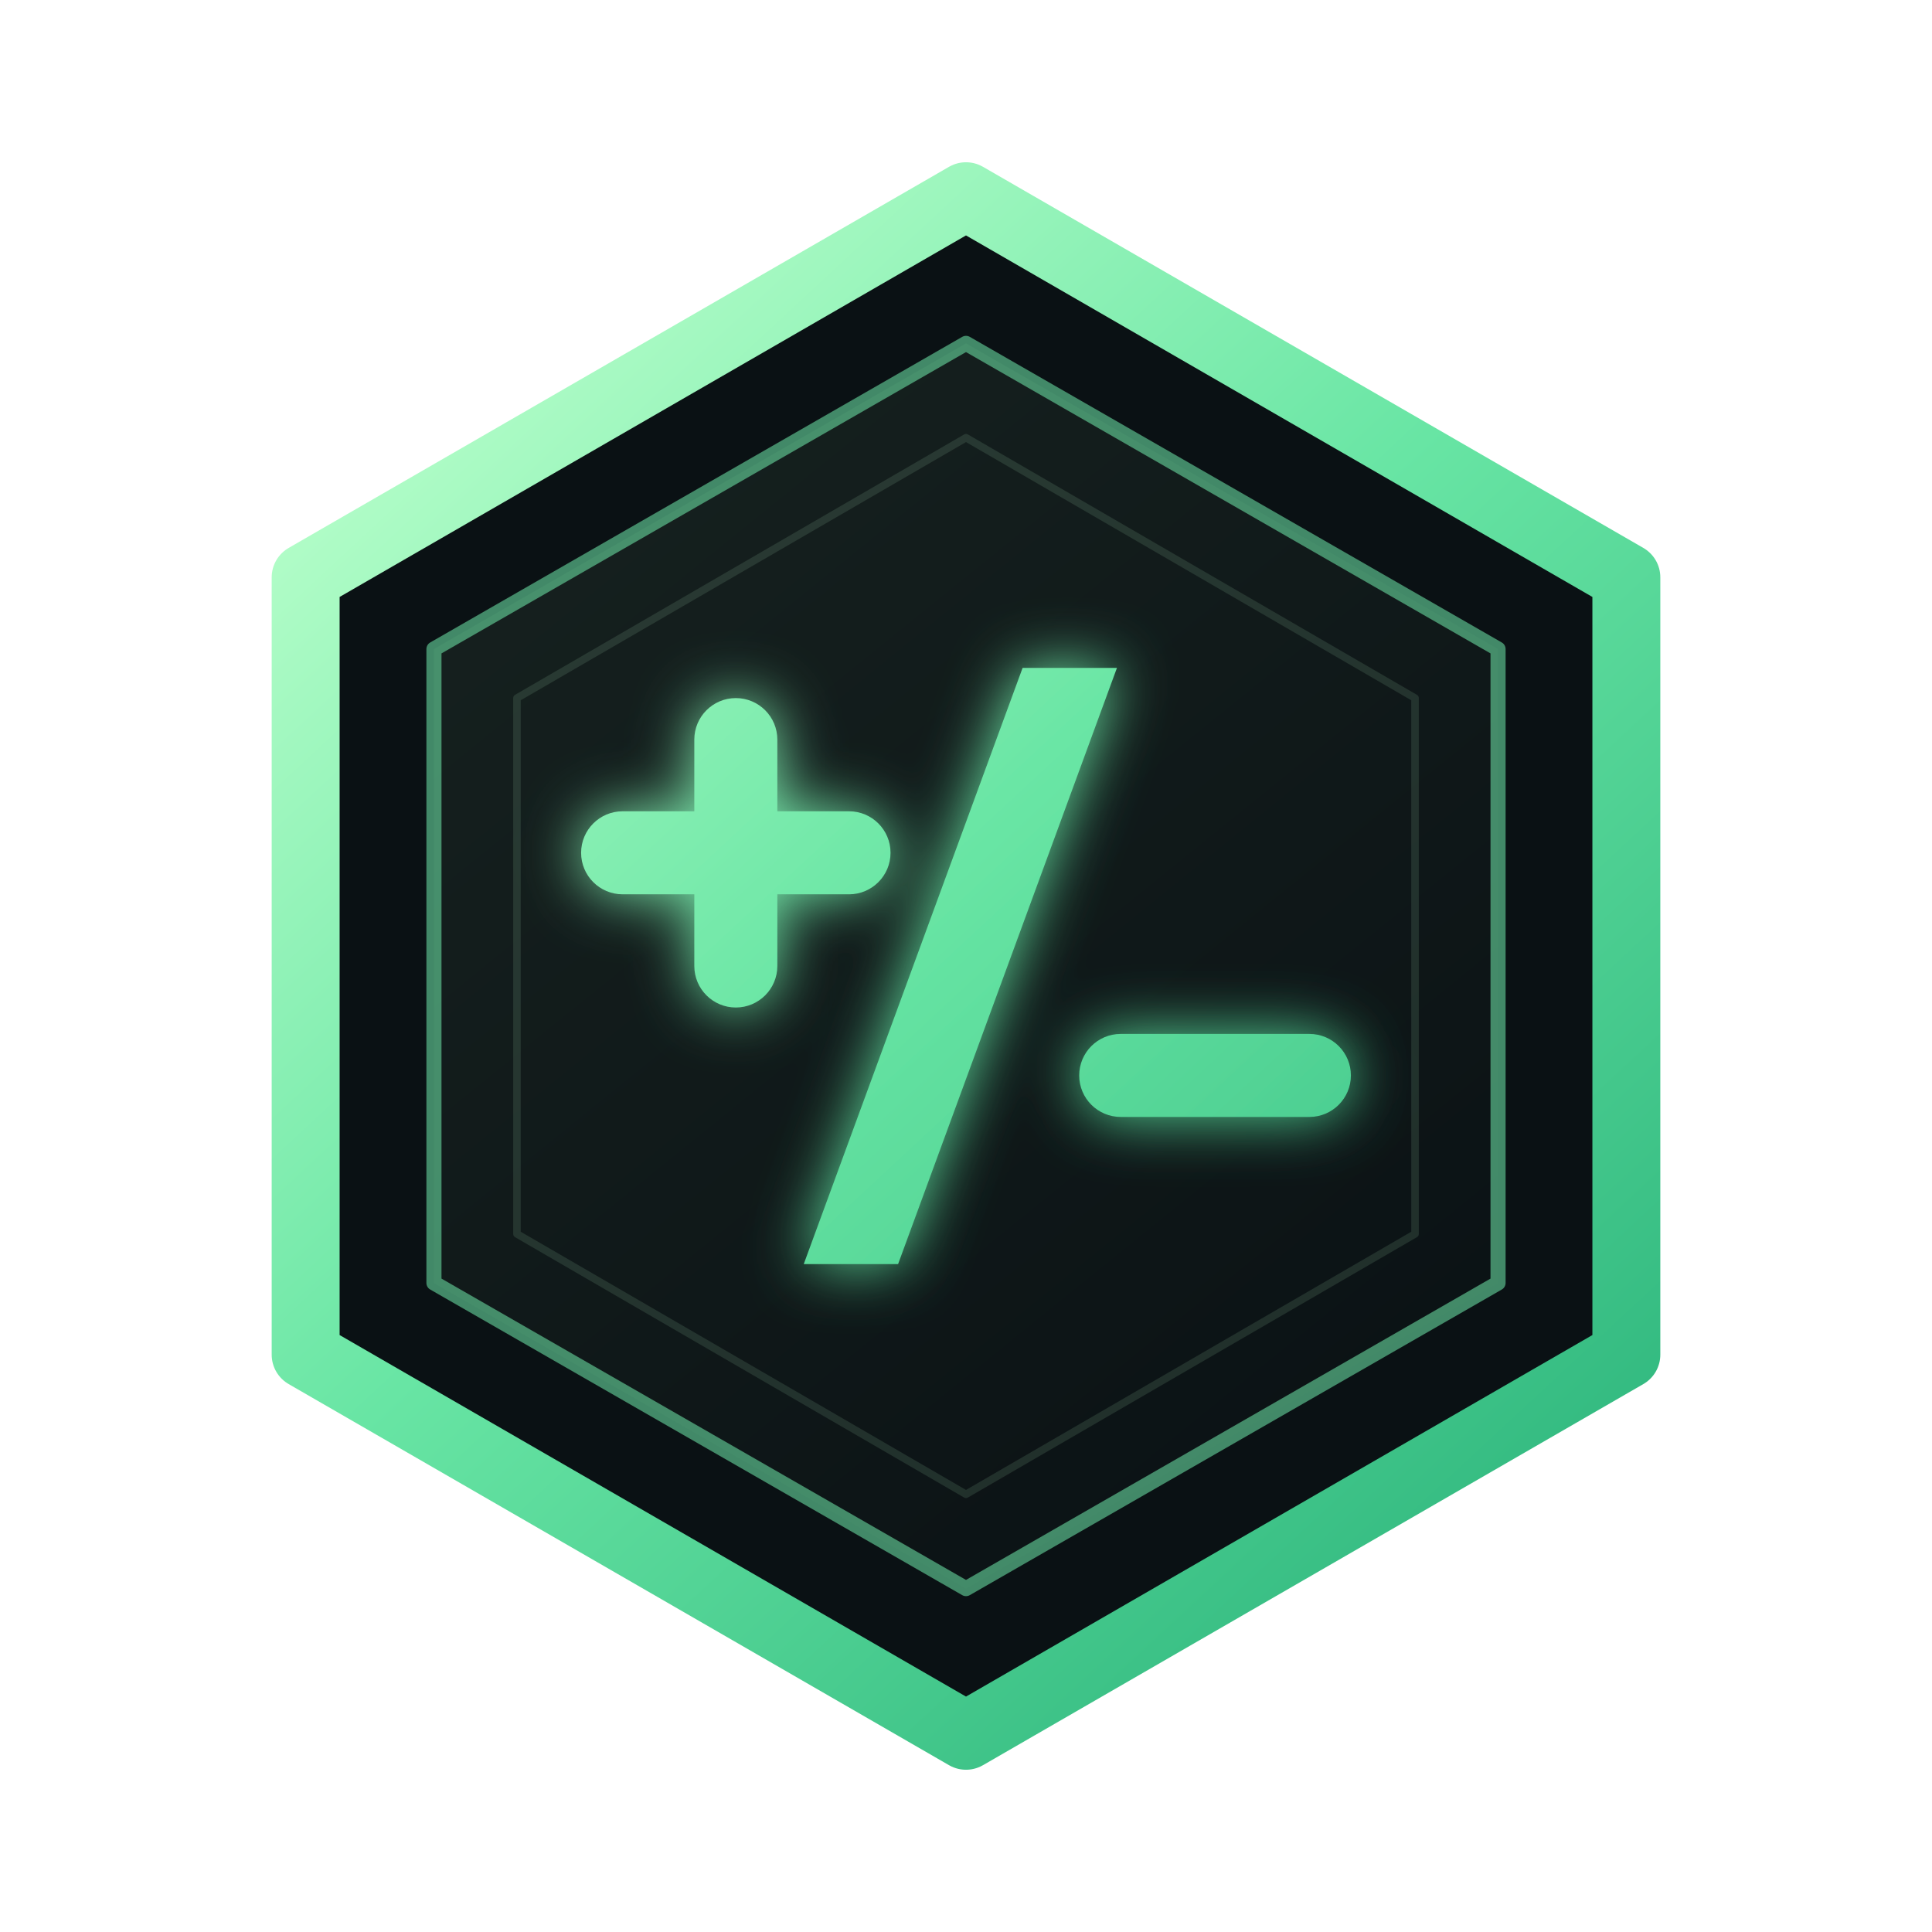
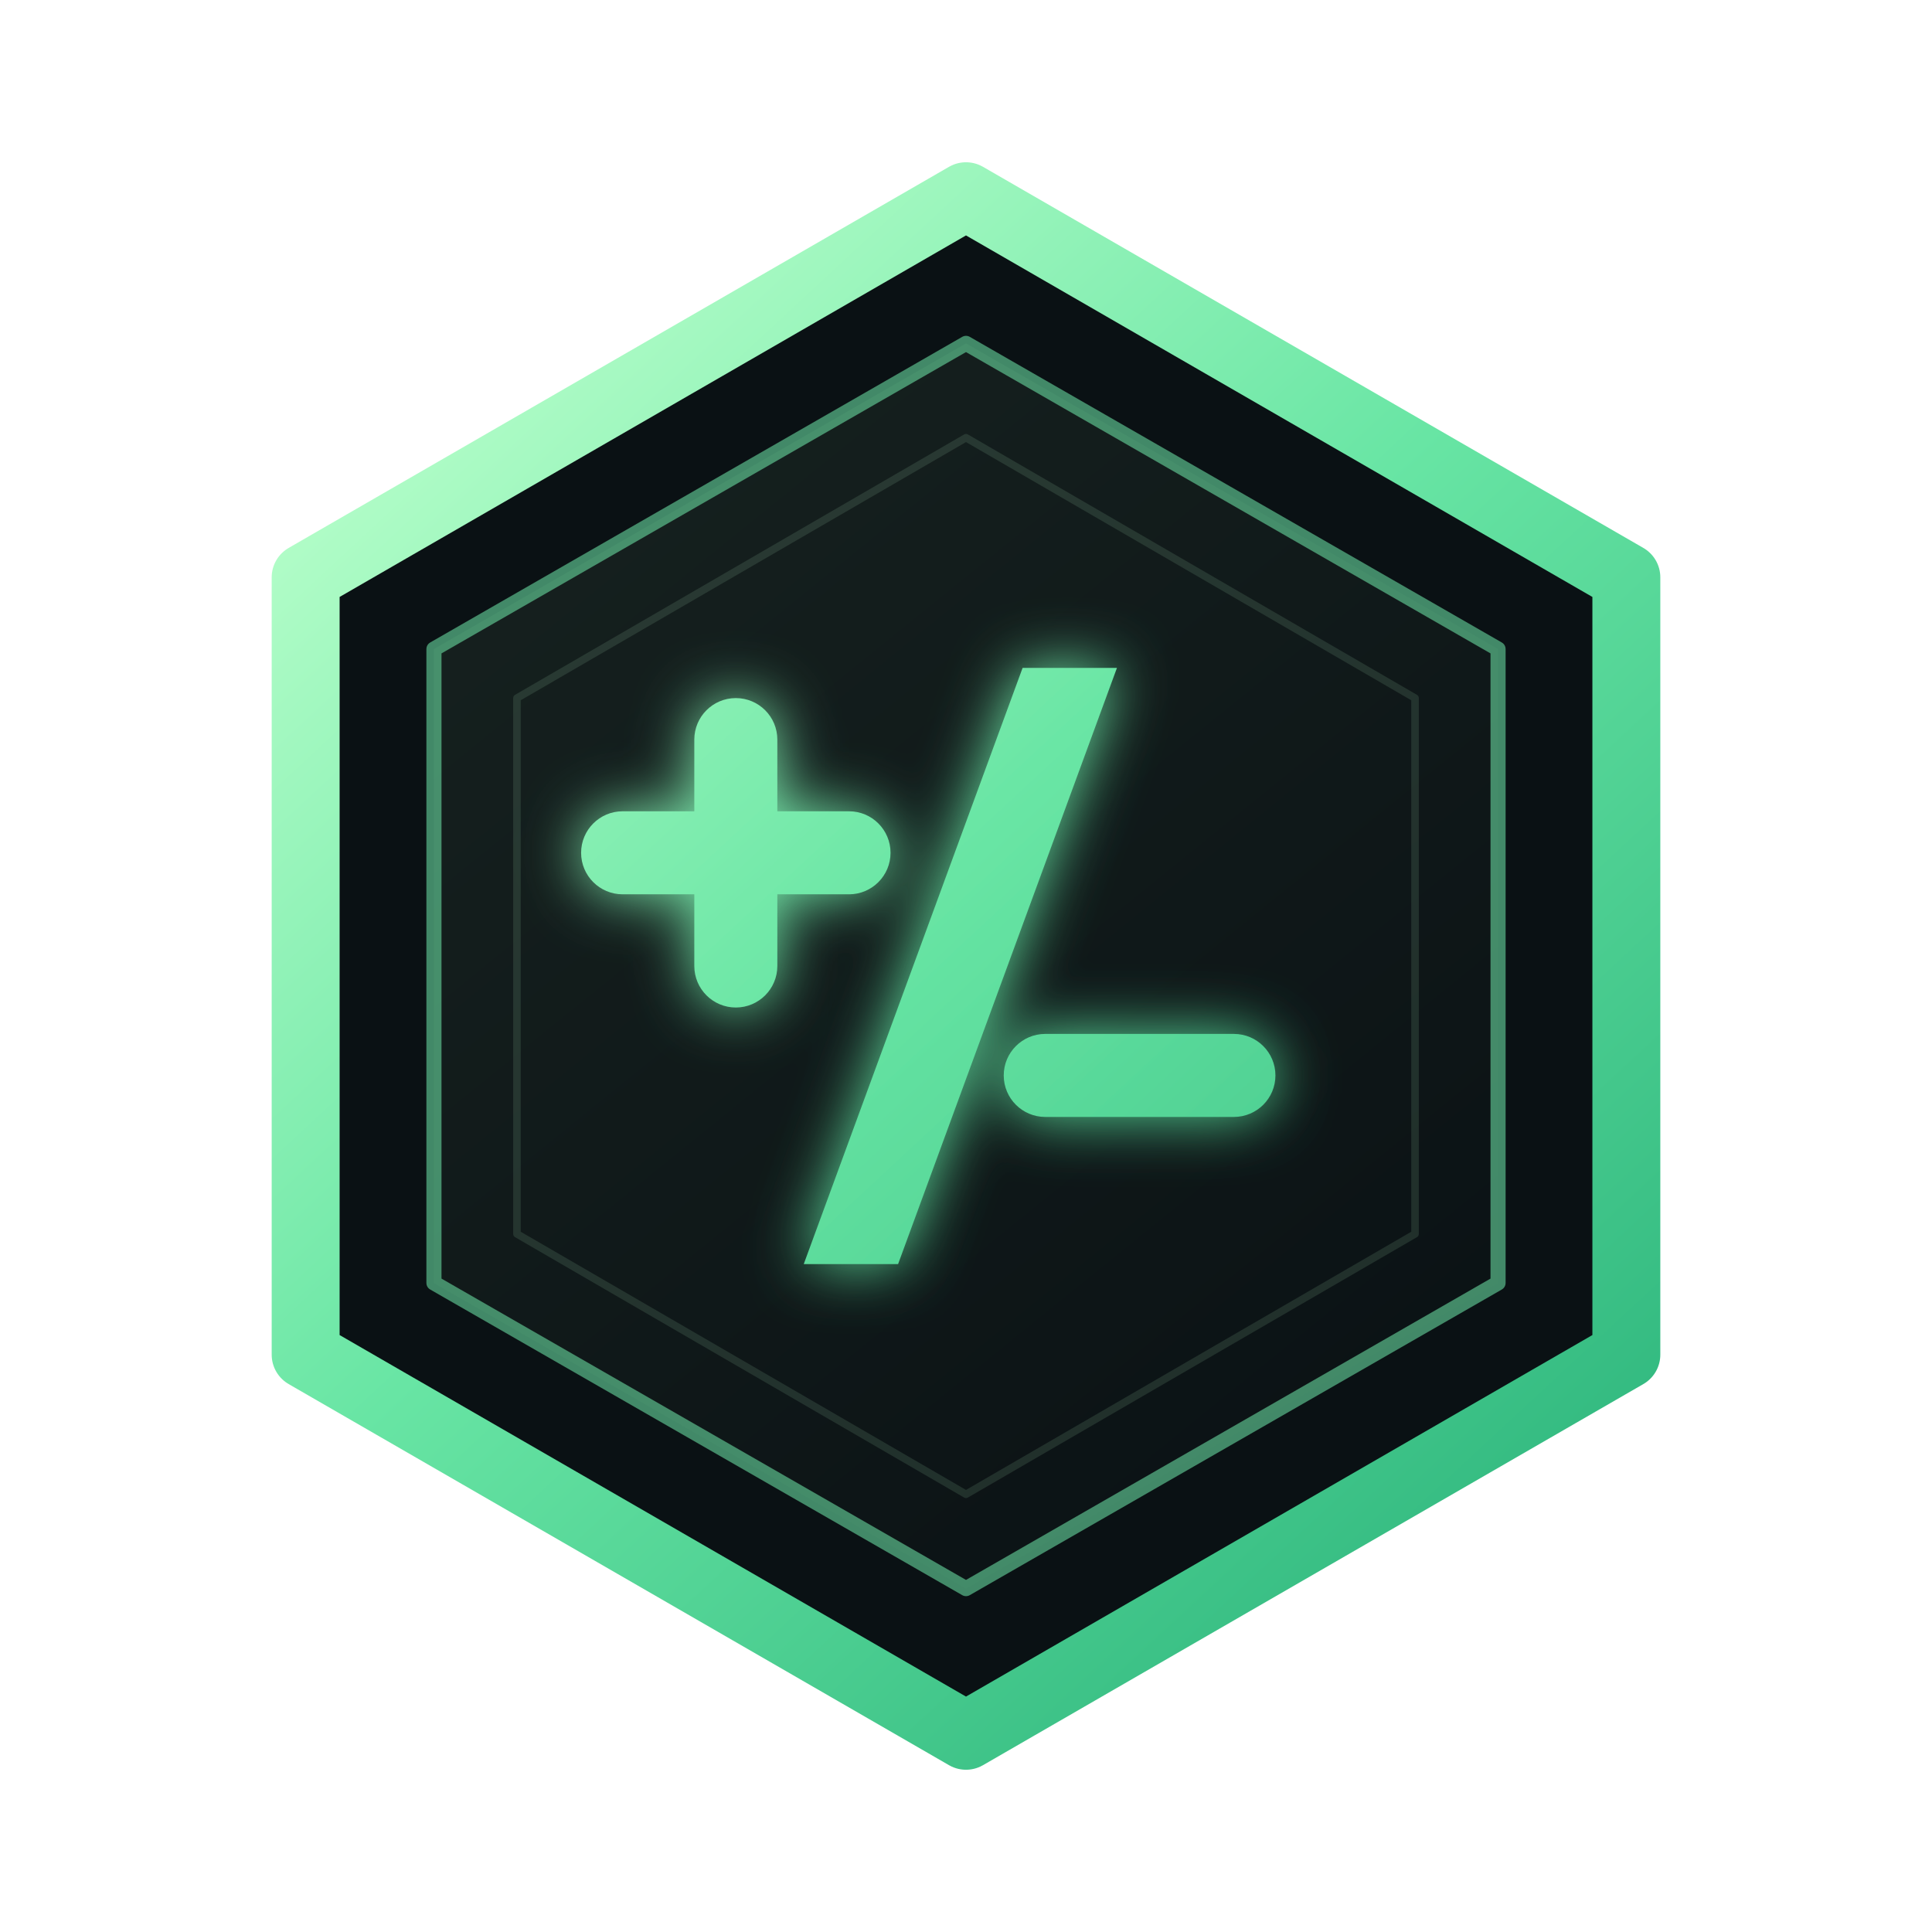
<svg xmlns="http://www.w3.org/2000/svg" viewBox="0 0 512 512" role="img" aria-labelledby="title description">
  <description id="description">A mint hexagonal code-diff mark with plus, slash, and minus symbols.</description>
  <defs>
    <linearGradient id="mint" x1="104" y1="88" x2="416" y2="424" gradientUnits="userSpaceOnUse">
      <stop stop-color="#B9FFCB" />
      <stop offset=".45" stop-color="#68E5A4" />
      <stop offset="1" stop-color="#2EB67D" />
    </linearGradient>
    <linearGradient id="core" x1="138" y1="112" x2="375" y2="405" gradientUnits="userSpaceOnUse">
      <stop stop-color="#16211F" />
      <stop offset="1" stop-color="#0A1114" />
    </linearGradient>
    <filter id="glow" x="-30%" y="-30%" width="160%" height="160%">
      <feGaussianBlur stdDeviation="8" result="blur" />
      <feMerge>
        <feMergeNode in="blur" />
        <feMergeNode in="SourceGraphic" />
      </feMerge>
    </filter>
  </defs>
  <path d="M256 52 431 153v206L256 460 81 359V153L256 52Z" fill="#0A1114" />
  <path d="M256 52 431 153v206L256 460 81 359V153L256 52Z" fill="none" stroke="url(#mint)" stroke-width="18" stroke-linejoin="round" />
  <path d="M256 91 397 172v168L256 421 115 340V172L256 91Z" fill="url(#core)" stroke="#6FE9AA" stroke-opacity=".56" stroke-width="4" stroke-linejoin="round" />
  <path d="M256 116 375 185v142L256 396 137 327V185L256 116Z" fill="none" stroke="#B9FFCB" stroke-opacity=".12" stroke-width="2" stroke-linejoin="round" />
  <g fill="url(#mint)" filter="url(#glow)">
    <rect x="154" y="215" width="82" height="22" rx="11" />
    <rect x="184" y="185" width="22" height="82" rx="11" />
-     <rect x="286" y="274" width="72" height="22" rx="11" />
+     <rect x="266" y="274" width="72" height="22" rx="11" />
    <path d="M271 177h25l-58 158h-25l58-158Z" />
  </g>
</svg>
